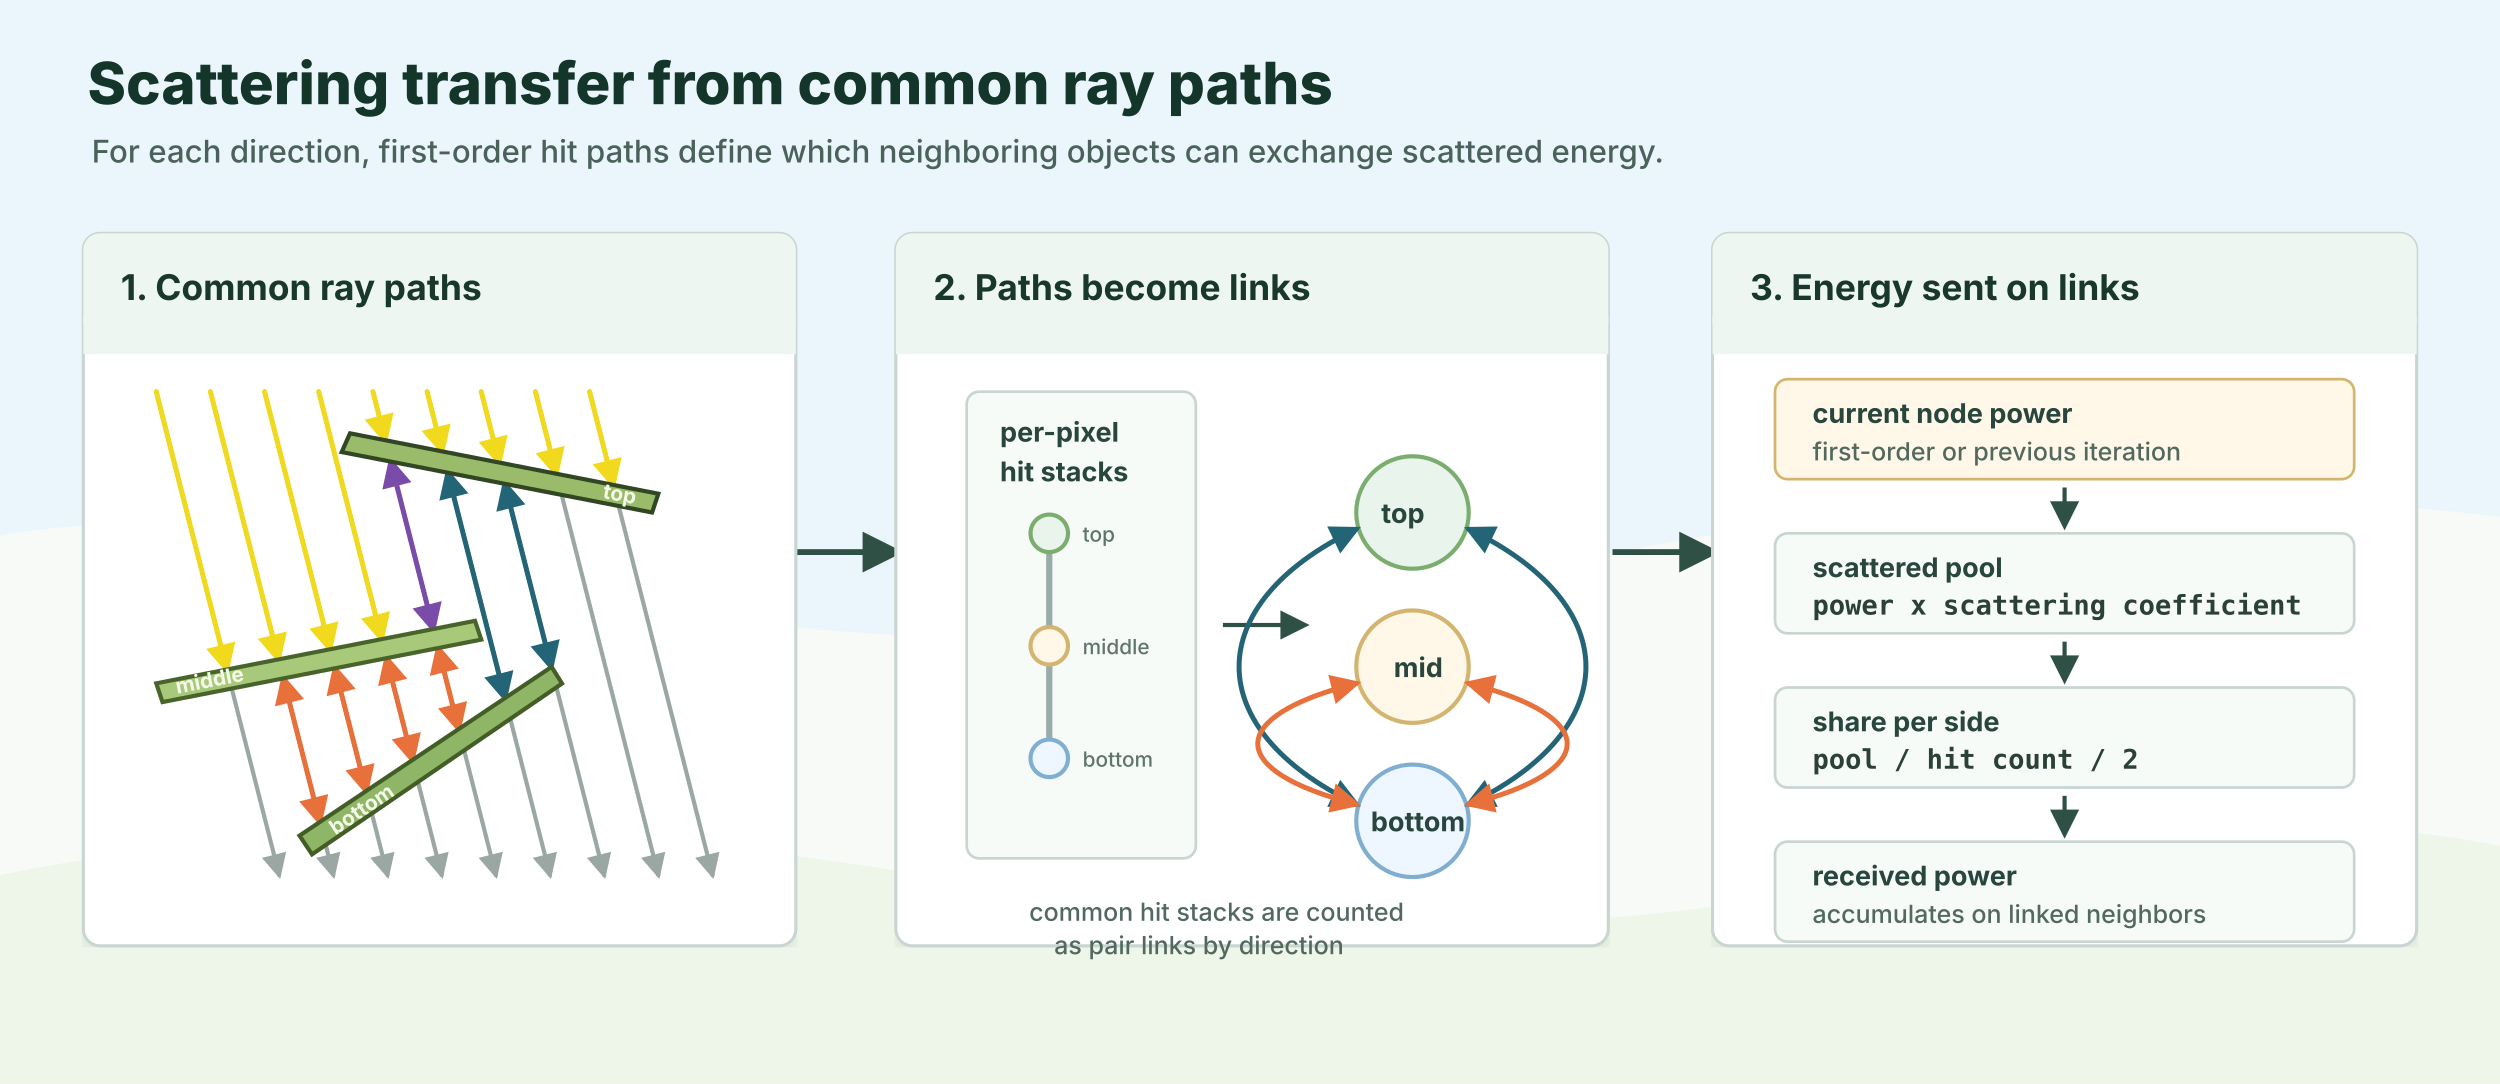
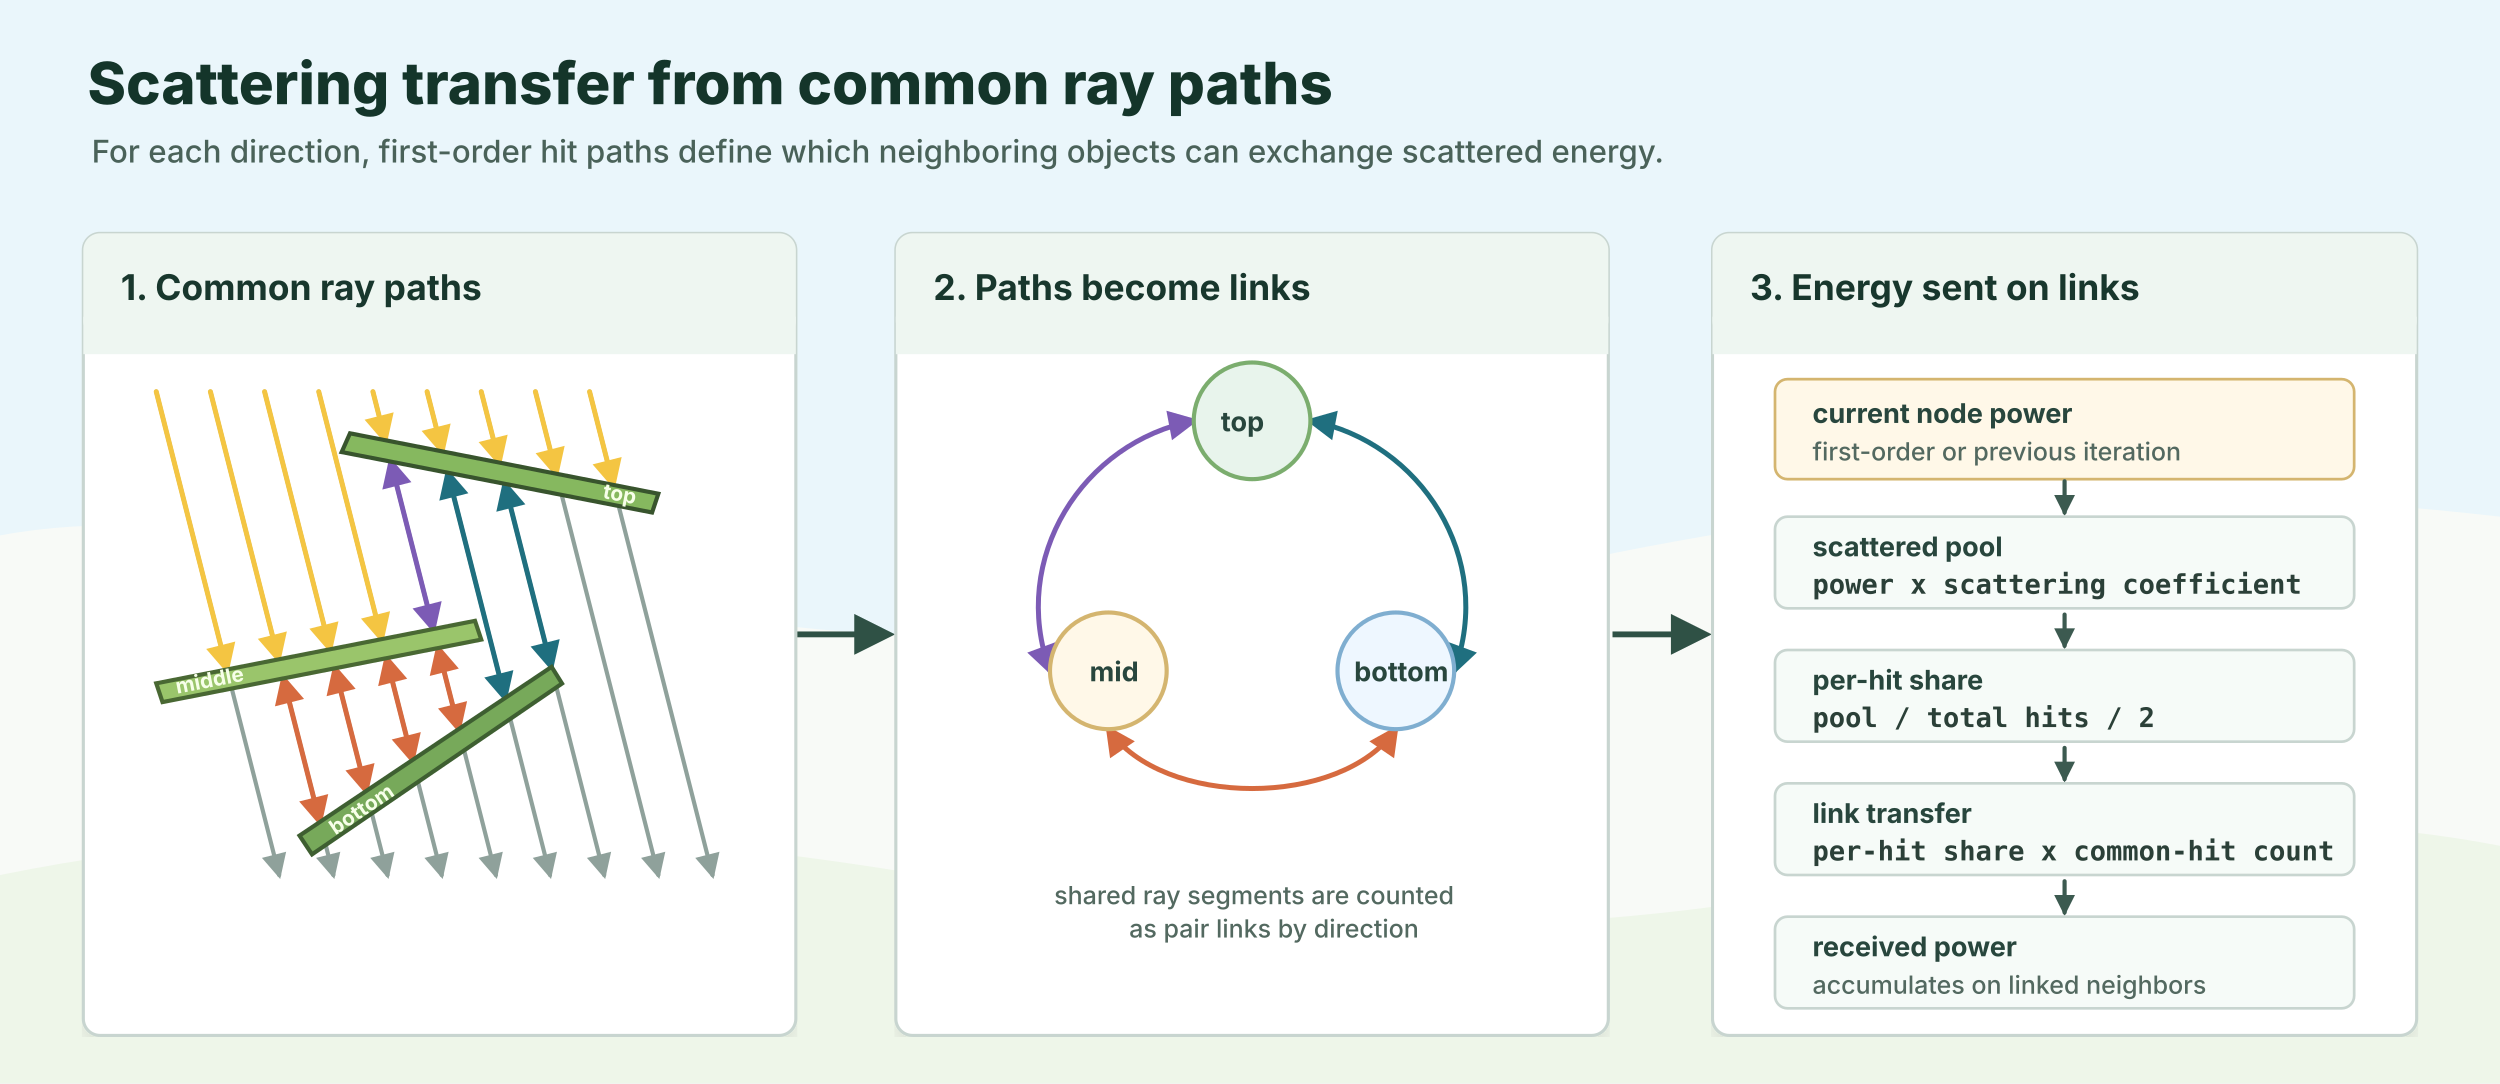
<svg xmlns="http://www.w3.org/2000/svg" width="1200" height="520" viewBox="0 0 1200 520" role="img" aria-labelledby="title desc" version="1.1" id="svg56">
  <defs id="defs5">
    <marker style="overflow:visible" id="RoundedArrow" refX="0" refY="0" orient="auto-start-reverse" markerWidth="1" markerHeight="1" viewBox="0 0 1 1" preserveAspectRatio="xMidYMid">
      <path d="m -0.148,-2.874 4.496,2.248 a 0.7,0.7 0 0 1 0,1.252 L -0.148,2.874 A 0.865,0.865 0 0 1 -1.4,2.1 v -4.2 a 0.865,0.865 0 0 1 1.252,-0.774 z" style="fill:context-stroke;fill-rule:evenodd;stroke:none;stroke-width:0.7" id="path8" />
    </marker>
    <marker id="arrow" markerWidth="7" markerHeight="7" refX="5.7" refY="3.5" orient="auto" markerUnits="strokeWidth">
      <path d="M0 0 L7 3.5 L0 7 Z" fill="#2f5145" id="path1" />
    </marker>
+     <marker id="stepArrow" markerWidth="5" markerHeight="5" refX="4.2" refY="2.5" orient="auto" markerUnits="strokeWidth">
+       <path d="M0 0 L5 2.5 L0 5 Z" fill="#3c5a50" id="path-step-arrow" />
+     </marker>
    <marker id="grayArrow" markerWidth="6" markerHeight="6" refX="5" refY="3" orient="auto-start-reverse" markerUnits="strokeWidth">
-       <path d="M0 0 L6 3 L0 6 Z" fill="#9aa7a3" id="path2" />
+       <path d="M0 0 L6 3 L0 6 Z" fill="#8fa19b" id="path2" />
    </marker>
    <marker id="blueArrow" markerWidth="6" markerHeight="6" refX="5" refY="3" orient="auto-start-reverse" markerUnits="strokeWidth">
      <path d="M0 0 L6 3 L0 6 Z" fill="#2f73bd" id="path3" />
    </marker>
    <marker id="redArrow" markerWidth="6" markerHeight="6" refX="5" refY="3" orient="auto" markerUnits="strokeWidth">
      <path d="M0 0 L6 3 L0 6 Z" fill="#d23b35" id="path4" />
    </marker>
    <marker id="greenArrow" markerWidth="6" markerHeight="6" refX="5" refY="3" orient="auto" markerUnits="strokeWidth">
      <path d="M0 0 L6 3 L0 6 Z" fill="#5c8c3a" id="path5" />
    </marker>
    <marker id="yellowArrow" markerWidth="6" markerHeight="6" refX="5" refY="3" orient="auto" markerUnits="strokeWidth">
-       <path d="M0 0 L6 3 L0 6 Z" fill="#f1d91d" id="path-yellow-arrow" />
+       <path d="M0 0 L6 3 L0 6 Z" fill="#f4c542" id="path-yellow-arrow" />
    </marker>
    <marker id="topMidArrow" markerWidth="6" markerHeight="6" refX="5" refY="3" orient="auto" markerUnits="strokeWidth">
-       <path d="M0 0 L6 3 L0 6 Z" fill="#236476" id="path-top-mid-arrow" />
+       <path d="M0 0 L6 3 L0 6 Z" fill="#1f6f7f" id="path-top-mid-arrow" />
    </marker>
    <marker id="topMidArrowStart" markerWidth="6" markerHeight="6" refX="1" refY="3" orient="auto" markerUnits="strokeWidth">
-       <path d="M6 0 L0 3 L6 6 Z" fill="#236476" id="path-top-mid-arrow-start" />
+       <path d="M6 0 L0 3 L6 6 Z" fill="#1f6f7f" id="path-top-mid-arrow-start" />
    </marker>
    <marker id="topMiddleArrow" markerWidth="6" markerHeight="6" refX="5" refY="3" orient="auto" markerUnits="strokeWidth">
-       <path d="M0 0 L6 3 L0 6 Z" fill="#7a4ba8" id="path-top-middle-arrow" />
+       <path d="M0 0 L6 3 L0 6 Z" fill="#7c5bb5" id="path-top-middle-arrow" />
    </marker>
    <marker id="topMiddleArrowStart" markerWidth="6" markerHeight="6" refX="1" refY="3" orient="auto" markerUnits="strokeWidth">
-       <path d="M6 0 L0 3 L6 6 Z" fill="#7a4ba8" id="path-top-middle-arrow-start" />
+       <path d="M6 0 L0 3 L6 6 Z" fill="#7c5bb5" id="path-top-middle-arrow-start" />
    </marker>
    <marker id="midBottomArrow" markerWidth="6" markerHeight="6" refX="5" refY="3" orient="auto" markerUnits="strokeWidth">
-       <path d="M0 0 L6 3 L0 6 Z" fill="#e8703a" id="path-mid-bottom-arrow" />
+       <path d="M0 0 L6 3 L0 6 Z" fill="#d66a3f" id="path-mid-bottom-arrow" />
    </marker>
    <marker id="midBottomArrowStart" markerWidth="6" markerHeight="6" refX="1" refY="3" orient="auto" markerUnits="strokeWidth">
-       <path d="M6 0 L0 3 L6 6 Z" fill="#e8703a" id="path-mid-bottom-arrow-start" />
+       <path d="M6 0 L0 3 L6 6 Z" fill="#d66a3f" id="path-mid-bottom-arrow-start" />
    </marker>
    <filter id="shadow" x="-0.002" y="-0.002" width="1.004" height="1.004">
      <feDropShadow dx="0" dy="5" stdDeviation="7" flood-color="#172b24" flood-opacity="0.12" />
    </filter>
    <style id="style5">
      .bg { fill: #f8faf7; }
      .panel { fill: #ffffff; stroke: #c8d5d0; stroke-width: 1.5; filter: url(#shadow); }
      .panelHead { fill: #eef6f1; }
      .title { font: 800 28px -apple-system, BlinkMacSystemFont, "Segoe UI", sans-serif; fill: #14352a; }
      .subtitle { font: 500 15px -apple-system, BlinkMacSystemFont, "Segoe UI", sans-serif; fill: #4a6259; }
      .stage { font: 750 17px -apple-system, BlinkMacSystemFont, "Segoe UI", sans-serif; fill: #18372d; }
      .label { font: 650 13px -apple-system, BlinkMacSystemFont, "Segoe UI", sans-serif; fill: #28463d; }
      .small { font: 500 12px -apple-system, BlinkMacSystemFont, "Segoe UI", sans-serif; fill: #536960; }
      .tiny { font: 550 10px -apple-system, BlinkMacSystemFont, "Segoe UI", sans-serif; fill: #5f746d; }
-       .leafLabel { font: 750 10px -apple-system, BlinkMacSystemFont, "Segoe UI", sans-serif; fill: #f4fae8; }
+       .leafLabel { font: 750 10px -apple-system, BlinkMacSystemFont, "Segoe UI", sans-serif; fill: #f7ffe9; }
      .mono { font: 650 13px ui-monospace, SFMono-Regular, Menlo, Consolas, monospace; fill: #2b4038; }
      .arrow { fill: none; stroke: #2f5145; stroke-width: 2.8; marker-end: url(#arrow); }
      .thinArrow { fill: none; stroke: #2f5145; stroke-width: 2; marker-end: url(#arrow); }
-       .grayRay { fill: none; stroke: #9aa7a3; stroke-width: 2; stroke-linecap: round; marker-end: url(#grayArrow); }
-       .incomingRay { fill: none; stroke: #f1d91d; stroke-width: 2.4; stroke-linecap: round; marker-end: url(#yellowArrow); }
+       .stepArrow { fill: none; stroke: #3c5a50; stroke-width: 2; stroke-linecap: round; stroke-linejoin: round; marker-end: url(#stepArrow); }
+       .grayRay { fill: none; stroke: #8fa19b; stroke-width: 2; stroke-linecap: round; marker-end: url(#grayArrow); }
+       .incomingRay { fill: none; stroke: #f4c542; stroke-width: 2.4; stroke-linecap: round; marker-end: url(#yellowArrow); }
      .blueExchange { fill: none; stroke: #2f73bd; stroke-width: 3; stroke-linecap: round; marker-start: url(#blueArrow); marker-end: url(#blueArrow); }
      .redExchange { fill: none; stroke: #d23b35; stroke-width: 3; stroke-linecap: round; marker-start: url(#redArrow); marker-end: url(#redArrow); }
-       .topMiddleExchange { fill: none; stroke: #7a4ba8; stroke-width: 2.4; stroke-linecap: round; marker-start: url(#topMiddleArrowStart); marker-end: url(#topMiddleArrow); }
-       .topMidExchange { fill: none; stroke: #236476; stroke-width: 2.4; stroke-linecap: round; marker-start: url(#topMidArrowStart); marker-end: url(#topMidArrow); }
-       .midBottomExchange { fill: none; stroke: #e8703a; stroke-width: 2.4; stroke-linecap: round; marker-start: url(#midBottomArrowStart); marker-end: url(#midBottomArrow); }
+       .topMiddleExchange { fill: none; stroke: #7c5bb5; stroke-width: 2.4; stroke-linecap: round; marker-start: url(#topMiddleArrowStart); marker-end: url(#topMiddleArrow); }
+       .topMidExchange { fill: none; stroke: #1f6f7f; stroke-width: 2.4; stroke-linecap: round; marker-start: url(#topMidArrowStart); marker-end: url(#topMidArrow); }
+       .midBottomExchange { fill: none; stroke: #d66a3f; stroke-width: 2.4; stroke-linecap: round; marker-start: url(#midBottomArrowStart); marker-end: url(#midBottomArrow); }
      .greenPath { fill: none; stroke: #5c8c3a; stroke-width: 2.5; stroke-linecap: round; marker-end: url(#greenArrow); }
-       .objectTop { fill: #9abb69; stroke: #314622; stroke-width: 2; }
-       .objectMid { fill: #a9c97a; stroke: #48642a; stroke-width: 2; }
-       .objectBottom { fill: #8fb567; stroke: #435d27; stroke-width: 2; }
+       .objectTop { fill: #86b85f; stroke: #38542d; stroke-width: 2; }
+       .objectMid { fill: #9ac56b; stroke: #496833; stroke-width: 2; }
+       .objectBottom { fill: #77a95a; stroke: #3e5f31; stroke-width: 2; }
      .nodeTop { fill: #e8f4ec; stroke: #7bad6e; stroke-width: 2; }
      .nodeMid { fill: #fff8e8; stroke: #d4b56f; stroke-width: 2; }
      .nodeBottom { fill: #eef7ff; stroke: #7faed0; stroke-width: 2; }
      .box { fill: #f6fbf8; stroke: #c8d5d0; stroke-width: 1.3; }
      .goldBox { fill: #fff8e8; stroke: #d4b56f; stroke-width: 1.3; }
      .blueText { fill: #2f73bd; }
      .redText { fill: #d23b35; }
    </style>
  </defs>
  <rect class="bg" width="1200" height="520" id="rect5" />
  <path d="M0 0 H1200 V248 C1032 229 902 238 748 271 C606 303 480 319 323 293 C198 271 91 240 0 257 Z" fill="#eaf6fb" id="path6" />
  <path d="M0 420 C158 388 318 397 466 424 C620 452 774 452 922 417 C1020 394 1113 389 1200 406 V520 H0 Z" fill="#eef6e9" id="path7" />
  <text x="42" y="50" class="title" id="text7">Scattering transfer from common ray paths</text>
  <text x="44" y="78" class="subtitle" id="text8">For each direction, first-order hit paths define which neighboring objects can exchange scattered energy.</text>
-   <line x1="382" y1="265" x2="430" y2="265" class="arrow" id="line8" />
-   <line x1="774" y1="265" x2="822" y2="265" class="arrow" id="line9" />
+   <line x1="382" y1="304.5" x2="426" y2="304.5" class="arrow" id="line8" />
+   <line x1="774" y1="304.5" x2="818" y2="304.5" class="arrow" id="line9" />
  <g id="common-paths-panel" transform="translate(40 112)">
-     <rect class="panel" x="0" y="0" width="342" height="342" rx="8" id="rect9" />
+     <rect class="panel" x="0" y="0" width="342" height="385" rx="8" id="rect9" />
    <rect class="panelHead" x="0" y="0" width="342" height="50" rx="8" id="rect10" />
    <path class="panelHead" d="M0 40 H342 V58 H0 Z" id="path10" />
    <text x="18" y="32" class="stage" id="text10">1. Common ray paths</text>
    <g transform="translate(0 70)" id="g33">
      <line x1="35" y1="6" x2="94" y2="238" class="grayRay" id="line10" />
      <line x1="61" y1="6" x2="120" y2="238" class="grayRay" id="line11" />
      <line x1="87" y1="6" x2="146" y2="238" class="grayRay" id="line12" />
      <line x1="113" y1="6" x2="172" y2="238" class="grayRay" id="line13" />
      <line x1="139" y1="6" x2="198" y2="238" class="grayRay" id="line14" />
      <line x1="165" y1="6" x2="224" y2="238" class="grayRay" id="line15" />
      <line x1="191" y1="6" x2="250" y2="238" class="grayRay" id="line16" />
      <line x1="217" y1="6" x2="276" y2="238" class="grayRay" id="line17" />
      <line x1="243" y1="6" x2="302" y2="238" class="grayRay" id="line18" />
      <line x1="35" y1="6" x2="68.91" y2="139.35" class="incomingRay" id="incoming-ray-1" />
      <line x1="61" y1="6" x2="93.68" y2="134.49" class="incomingRay" id="incoming-ray-2" />
      <line x1="87" y1="6" x2="118.44" y2="129.64" class="incomingRay" id="incoming-ray-3" />
      <line x1="113" y1="6" x2="143.21" y2="124.78" class="incomingRay" id="incoming-ray-4" />
      <line x1="139" y1="6" x2="144.93" y2="29.32" class="incomingRay" id="incoming-ray-5" />
      <line x1="165" y1="6" x2="172.29" y2="34.68" class="incomingRay" id="incoming-ray-6" />
      <line x1="191" y1="6" x2="199.66" y2="40.04" class="incomingRay" id="incoming-ray-7" />
      <line x1="217" y1="6" x2="227.02" y2="45.4" class="incomingRay" id="incoming-ray-8" />
      <line x1="243" y1="6" x2="254.38" y2="50.76" class="incomingRay" id="incoming-ray-9" />
      <line x1="147.54" y1="39.58" x2="167.97" y2="119.93" class="topMiddleExchange" id="top-mid-exchange-0" />
      <line x1="174.89" y1="44.91" x2="202.4" y2="153.06" class="topMidExchange" id="top-mid-exchange-1" />
      <line x1="202.25" y1="50.23" x2="224.62" y2="138.19" class="topMidExchange" id="top-mid-exchange-2" />
      <line x1="96" y1="143.63" x2="113.53" y2="212.56" class="midBottomExchange" id="mid-bottom-exchange-2" />
      <line x1="120.77" y1="138.77" x2="135.75" y2="197.68" class="midBottomExchange" id="mid-bottom-exchange-3" />
      <line x1="145.53" y1="133.92" x2="157.96" y2="182.81" class="midBottomExchange" id="mid-bottom-exchange-4" />
      <line x1="170.3" y1="129.06" x2="180.18" y2="167.94" class="midBottomExchange" id="mid-bottom-exchange-5" />
      <polygon points="128,26 276,55 273,64 124,35" class="objectTop" id="polygon26" />
      <polygon points="35,146 188,116 191,125 38,155" class="objectMid" id="polygon27" />
      <polygon points="223,154 228,162 108,244 102,235 " class="objectBottom" id="polygon28" transform="translate(1.767767,-15.9099)" />
      <text x="249" y="57" class="leafLabel" id="text28" transform="rotate(11 249 57)">top</text>
      <text x="45" y="151" class="leafLabel" id="text29" transform="rotate(-11 45 151)">middle</text>
      <text x="121" y="219" class="leafLabel" id="text30" transform="rotate(-34 121 219)">bottom</text>
    </g>
  </g>
  <g id="links-panel" transform="translate(430 112)">
-     <rect class="panel" x="0" y="0" width="342" height="342" rx="8" id="rect33" />
+     <rect class="panel" x="0" y="0" width="342" height="385" rx="8" id="rect33" />
    <rect class="panelHead" x="0" y="0" width="342" height="50" rx="8" id="rect34" />
    <path class="panelHead" d="M0 40 H342 V58 H0 Z" id="path34" style="marker-start:url(#RoundedArrow)" />
    <text x="18" y="32" class="stage" id="text34">2. Paths become links</text>
    <g transform="translate(34 76)" id="g47">
-       <rect x="0" y="0" width="110" height="224" rx="6" class="box" id="rect35" />
-       <text x="16" y="24" class="label" id="text35">per-pixel</text>
-       <text x="16" y="43" class="label" id="text36">hit stacks</text>
-       <line x1="39.648" y1="68" x2="39.648" y2="176" stroke="#9aacaa" stroke-width="3" stroke-linecap="round" id="line36" />
-       <circle cx="39.648" cy="68" r="9" class="nodeTop" id="circle36" />
-       <circle cx="39.648" cy="122" r="9" class="nodeMid" id="circle37" />
-       <circle cx="39.648" cy="176" r="9" class="nodeBottom" id="circle38" />
-       <text x="55.648" y="72" class="tiny" id="text38" style="font-style:normal;font-variant:normal;font-weight:550;font-stretch:normal;font-size:10px;line-height:normal;font-family:'-apple-system', BlinkMacSystemFont, 'Segoe UI', sans-serif">top</text>
-       <text x="55.648" y="126" class="tiny" id="text39" style="font-style:normal;font-variant:normal;font-weight:550;font-stretch:normal;font-size:10px;line-height:normal;font-family:'-apple-system', BlinkMacSystemFont, 'Segoe UI', sans-serif">middle</text>
-       <text x="55.648" y="180" class="tiny" id="text40" style="font-style:normal;font-variant:normal;font-weight:550;font-stretch:normal;font-size:10px;line-height:normal;font-family:'-apple-system', BlinkMacSystemFont, 'Segoe UI', sans-serif">bottom</text>
-       <line x1="123" y1="112" x2="162" y2="112" class="thinArrow" id="line40" />
-       <circle cx="214" cy="58" r="27" class="nodeTop" id="circle40" />
-       <text x="199" y="63" class="label" id="text41">top</text>
-       <circle cx="214" cy="132" r="27" class="nodeMid" id="circle41" />
-       <text x="205" y="137" class="label" id="text42">mid</text>
-       <circle cx="214" cy="206" r="27" class="nodeBottom" id="circle42" />
-       <text x="194" y="211" class="label" id="text43">bottom</text>
-       <path d="M241 66 C316 102 316 162 241 198" class="topMidExchange" id="path43" />
-       <path d="M187 198 C112 162 112 102 187 66" class="topMidExchange" id="path44" />
-       <path d="M241 140 C304 156 304 182 241 198" class="midBottomExchange" id="path45" />
-       <path d="M187 198 C124 182 124 156 187 140" class="midBottomExchange" id="path46" />
-       <text x="30" y="254" class="small" id="text46">common hit stacks are counted</text>
-       <text x="42" y="270" class="small" id="text47">as pair links by direction</text>
+       <g transform="translate(0 -28)" id="link-graph-main">
+         <path d="M109 42 C56 52 20 108 40 162" class="topMiddleExchange" id="path44-top-middle" />
+         <path d="M165 42 C218 52 254 108 234 162" class="topMidExchange" id="path43" />
+         <path d="M68 190 C94 228 180 228 206 190" class="midBottomExchange" id="path45" />
+         <circle cx="137" cy="42" r="28" class="nodeTop" id="circle40" />
+         <circle cx="68" cy="162" r="28" class="nodeMid" id="circle41" />
+         <circle cx="206" cy="162" r="28" class="nodeBottom" id="circle42" />
+         <text x="122" y="47" class="label" id="text41">top</text>
+         <text x="59" y="167" class="label" id="text42">mid</text>
+         <text x="186" y="167" class="label" id="text43">bottom</text>
+       </g>
+       <text x="42" y="246" class="small" id="text46">shared ray segments are counted</text>
+       <text x="78" y="262" class="small" id="text47">as pair links by direction</text>
    </g>
  </g>
  <g id="iteration-panel" transform="translate(822 112)">
-     <rect class="panel" x="0" y="0" width="338" height="342" rx="8" id="rect47" />
+     <rect class="panel" x="0" y="0" width="338" height="385" rx="8" id="rect47" />
    <rect class="panelHead" x="0" y="0" width="338" height="50" rx="8" id="rect48" />
    <path class="panelHead" d="M0 40 H338 V58 H0 Z" id="path48" />
    <text x="18" y="32" class="stage" id="text48">3. Energy sent on links</text>
    <g transform="translate(30 70)" id="g56">
      <rect x="0" y="0" width="278" height="48" rx="6" class="goldBox" id="rect49" />
      <text x="18" y="21" class="label" id="text49">current node power</text>
      <text x="18" y="39" class="small" id="text50">first-order or previous iteration</text>
-       <line x1="139" y1="52" x2="139" y2="70" class="thinArrow" id="line50" />
-       <rect x="0" y="74" width="278" height="48" rx="6" class="box" id="rect50" />
-       <text x="18" y="95" class="label" id="text51">scattered pool</text>
-       <text x="18" y="113" class="mono" id="text52">power x scattering coefficient</text>
-       <line x1="139" y1="126" x2="139" y2="144" class="thinArrow" id="line52" />
-       <rect x="0" y="148" width="278" height="48" rx="6" class="box" id="rect52" />
-       <text x="18" y="169" class="label" id="text53">share per side</text>
-       <text x="18" y="187" class="mono" id="text54">pool / hit count / 2</text>
-       <line x1="139" y1="200" x2="139" y2="218" class="thinArrow" id="line54" />
-       <rect x="0" y="222" width="278" height="48" rx="6" class="box" id="rect54" />
-       <text x="18" y="243" class="label" id="text55">received power</text>
-       <text x="18" y="261" class="small" id="text56">accumulates on linked neighbors</text>
+       <line x1="139" y1="49" x2="139" y2="64" class="stepArrow" id="line50" />
+       <rect x="0" y="66" width="278" height="44" rx="6" class="box" id="rect50" />
+       <text x="18" y="85" class="label" id="text51">scattered pool</text>
+       <text x="18" y="103" class="mono" id="text52">power x scattering coefficient</text>
+       <line x1="139" y1="113" x2="139" y2="128" class="stepArrow" id="line52" />
+       <rect x="0" y="130" width="278" height="44" rx="6" class="box" id="rect52" />
+       <text x="18" y="149" class="label" id="text53">per-hit share</text>
+       <text x="18" y="167" class="mono" id="text54">pool / total hits / 2</text>
+       <line x1="139" y1="177" x2="139" y2="192" class="stepArrow" id="line54" />
+       <rect x="0" y="194" width="278" height="44" rx="6" class="box" id="rect54" />
+       <text x="18" y="213" class="label" id="text55">link transfer</text>
+       <text x="18" y="231" class="mono" id="text56">per-hit share x common-hit count</text>
+       <line x1="139" y1="241" x2="139" y2="256" class="stepArrow" id="line56" />
+       <rect x="0" y="258" width="278" height="44" rx="6" class="box" id="rect56" />
+       <text x="18" y="277" class="label" id="text57">received power</text>
+       <text x="18" y="295" class="small" id="text58">accumulates on linked neighbors</text>
    </g>
  </g>
</svg>
